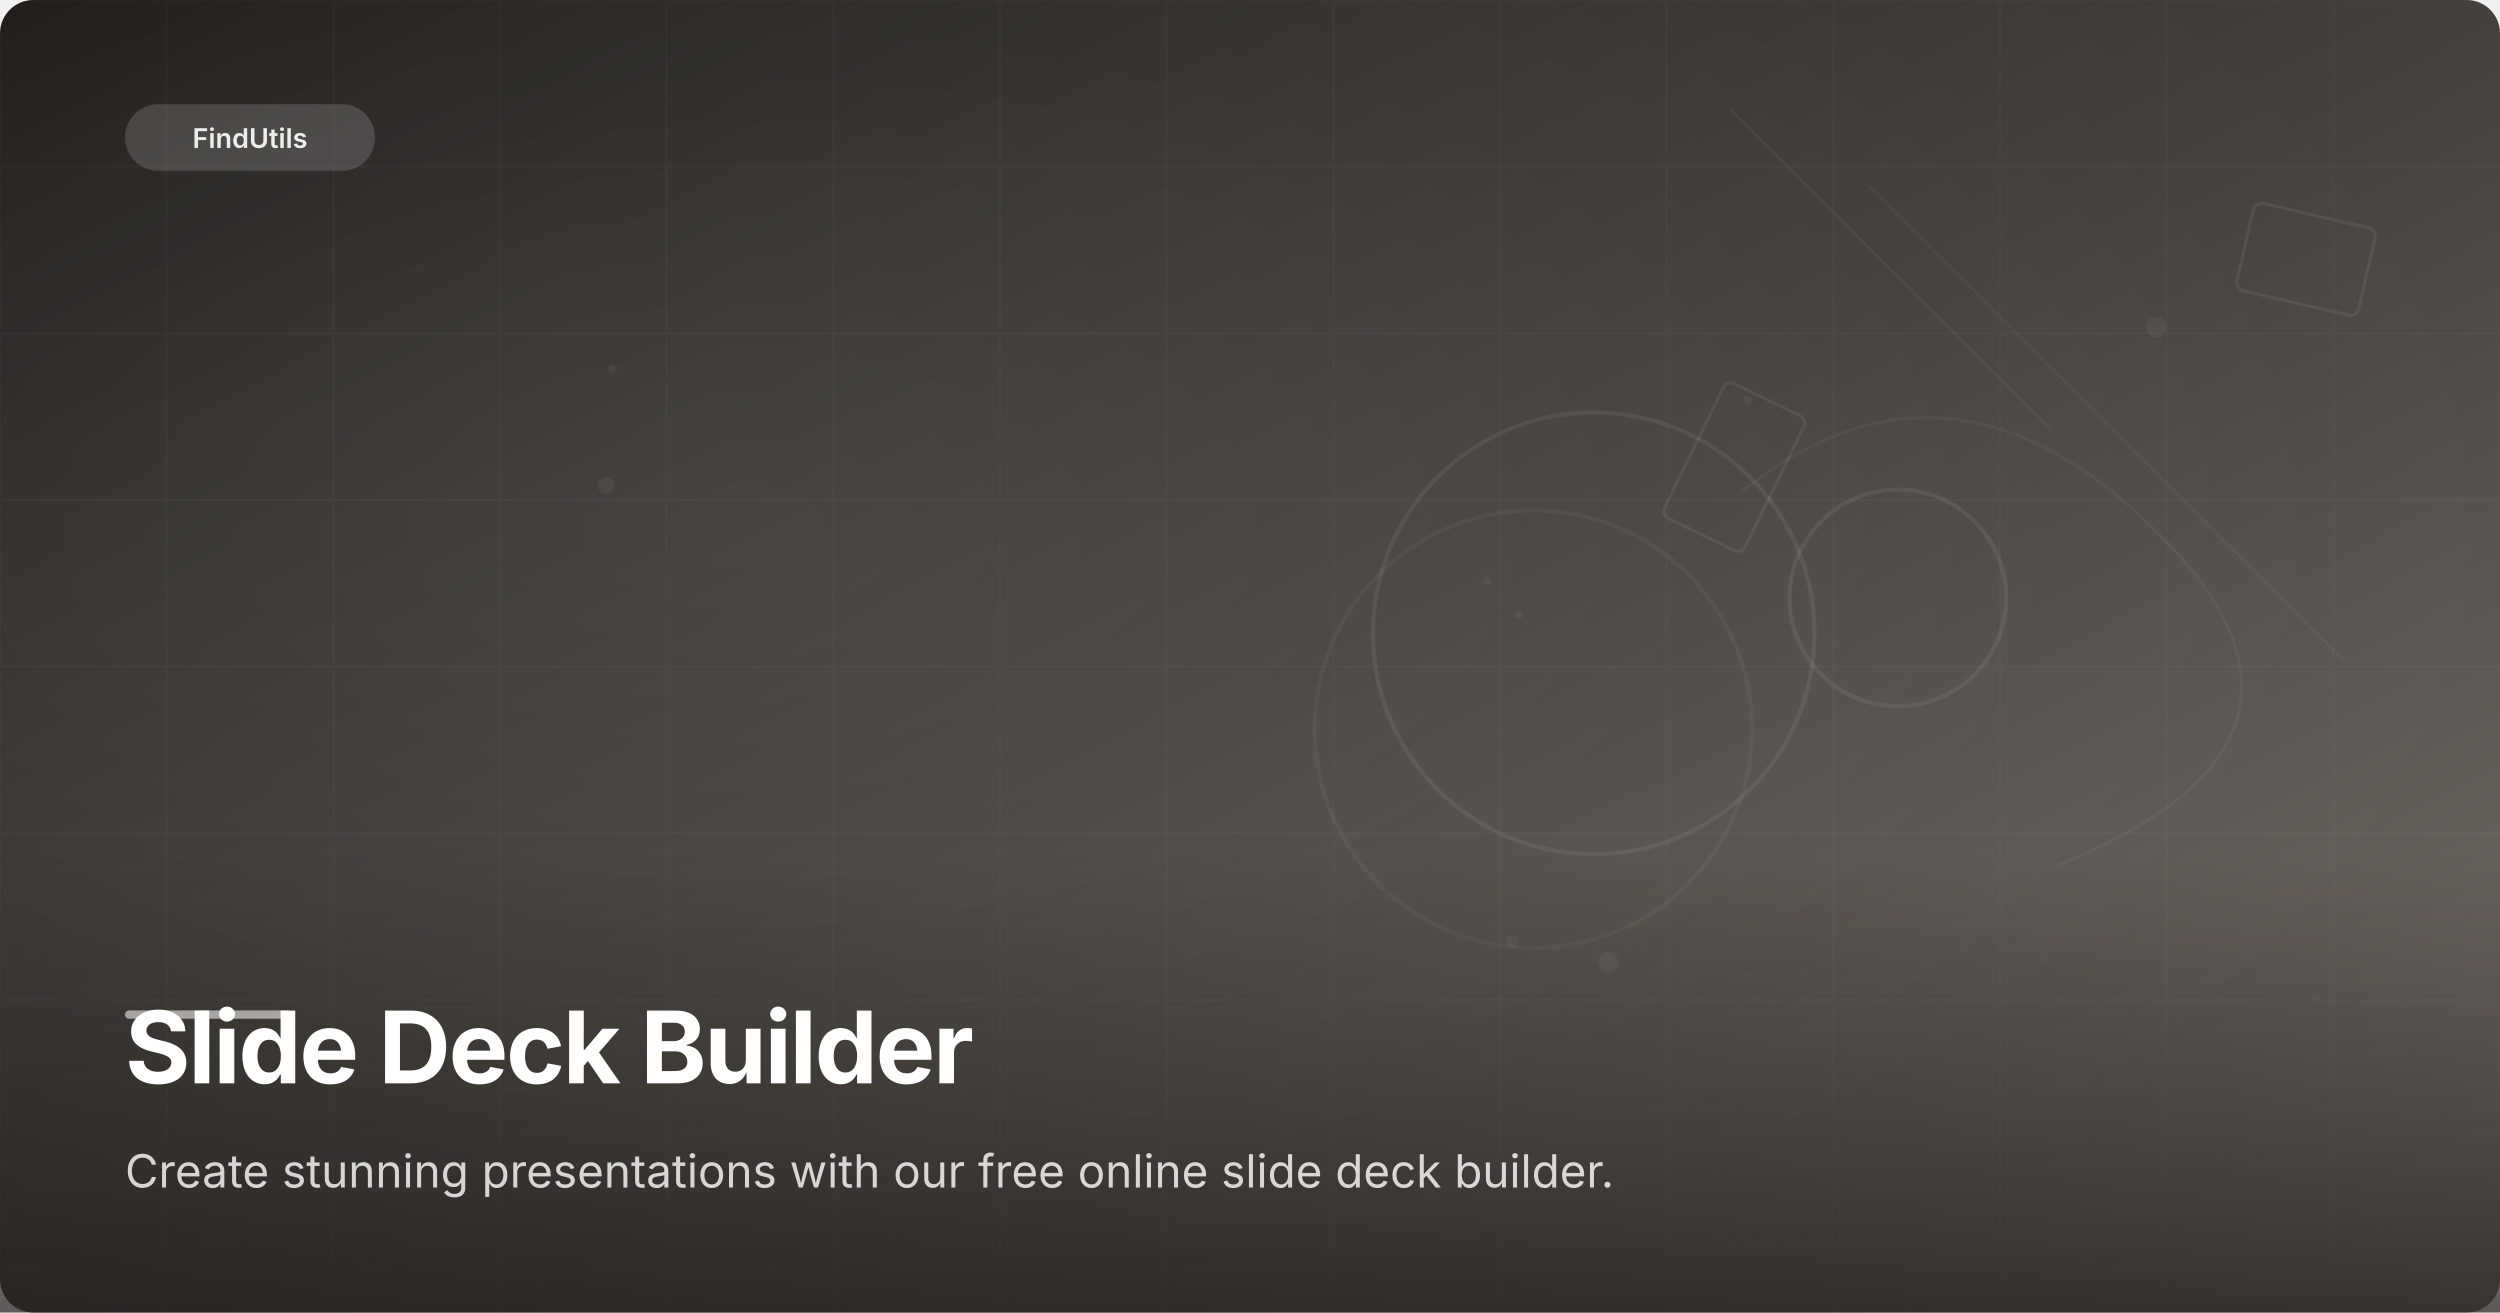
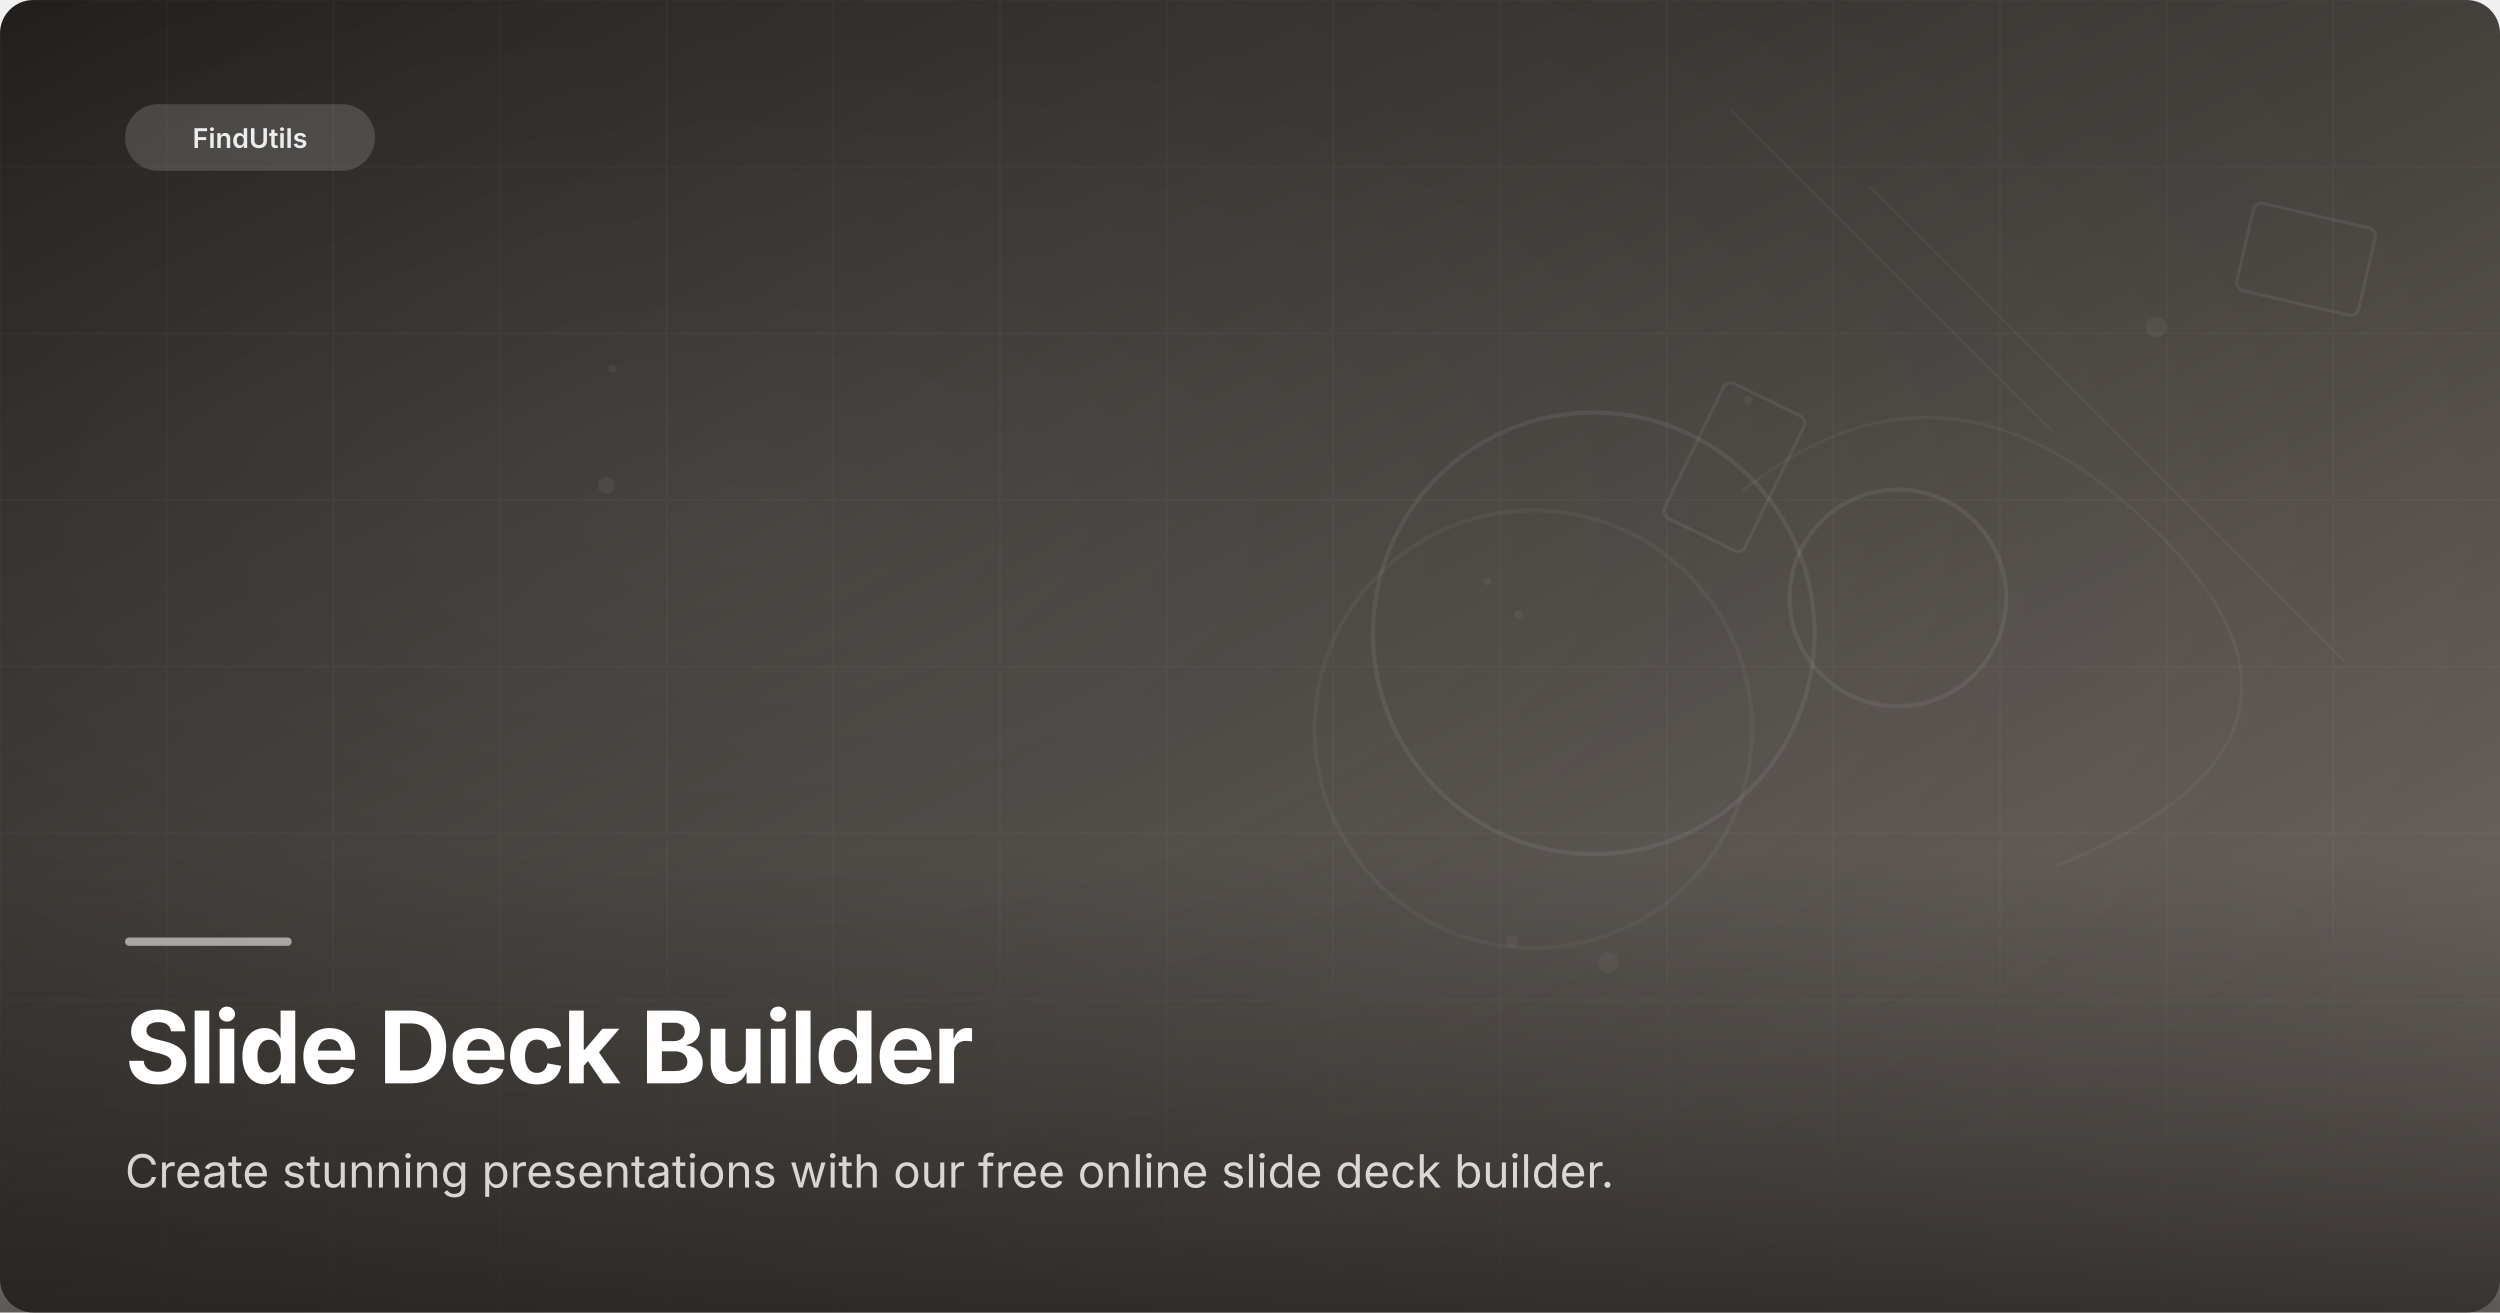
<svg xmlns="http://www.w3.org/2000/svg" width="1200" height="630" viewBox="0 0 1200 630">
  <defs>
    <linearGradient id="bg" x1="0%" y1="0%" x2="100%" y2="100%">
      <stop offset="0%" stop-color="#1c1917" />
      <stop offset="50%" stop-color="#44403c" />
      <stop offset="100%" stop-color="#78716c" />
    </linearGradient>
    <radialGradient id="glow" cx="30%" cy="40%" r="70%">
      <stop offset="0%" stop-color="white" stop-opacity="0.08" />
      <stop offset="100%" stop-color="white" stop-opacity="0" />
    </radialGradient>
    <linearGradient id="bottom-fade" x1="0%" y1="0%" x2="0%" y2="100%">
      <stop offset="0%" stop-color="#1c1917" stop-opacity="0" />
      <stop offset="100%" stop-color="#1c1917" stop-opacity="0.7" />
    </linearGradient>
  </defs>
  <rect width="1200" height="630" rx="16" fill="url(#bg)" />
  <rect width="1200" height="630" rx="16" fill="url(#glow)" />
  <g opacity="0.025">
    <line x1="0" y1="0" x2="0" y2="630" stroke="white" stroke-width="1" />
    <line x1="80" y1="0" x2="80" y2="630" stroke="white" stroke-width="1" />
    <line x1="160" y1="0" x2="160" y2="630" stroke="white" stroke-width="1" />
    <line x1="240" y1="0" x2="240" y2="630" stroke="white" stroke-width="1" />
    <line x1="320" y1="0" x2="320" y2="630" stroke="white" stroke-width="1" />
    <line x1="400" y1="0" x2="400" y2="630" stroke="white" stroke-width="1" />
    <line x1="480" y1="0" x2="480" y2="630" stroke="white" stroke-width="1" />
    <line x1="560" y1="0" x2="560" y2="630" stroke="white" stroke-width="1" />
    <line x1="640" y1="0" x2="640" y2="630" stroke="white" stroke-width="1" />
    <line x1="720" y1="0" x2="720" y2="630" stroke="white" stroke-width="1" />
    <line x1="800" y1="0" x2="800" y2="630" stroke="white" stroke-width="1" />
    <line x1="880" y1="0" x2="880" y2="630" stroke="white" stroke-width="1" />
    <line x1="960" y1="0" x2="960" y2="630" stroke="white" stroke-width="1" />
    <line x1="1040" y1="0" x2="1040" y2="630" stroke="white" stroke-width="1" />
    <line x1="1120" y1="0" x2="1120" y2="630" stroke="white" stroke-width="1" />
    <line x1="0" y1="0" x2="1200" y2="0" stroke="white" stroke-width="1" />
    <line x1="0" y1="80" x2="1200" y2="80" stroke="white" stroke-width="1" />
    <line x1="0" y1="160" x2="1200" y2="160" stroke="white" stroke-width="1" />
    <line x1="0" y1="240" x2="1200" y2="240" stroke="white" stroke-width="1" />
    <line x1="0" y1="320" x2="1200" y2="320" stroke="white" stroke-width="1" />
    <line x1="0" y1="400" x2="1200" y2="400" stroke="white" stroke-width="1" />
    <line x1="0" y1="480" x2="1200" y2="480" stroke="white" stroke-width="1" />
    <line x1="0" y1="560" x2="1200" y2="560" stroke="white" stroke-width="1" />
  </g>
  <g>
    <circle cx="911" cy="287" r="52" fill="none" stroke="white" stroke-width="2" opacity="0.07" />
    <circle cx="765" cy="304" r="106" fill="none" stroke="white" stroke-width="2" opacity="0.07" />
    <circle cx="736" cy="350" r="105" fill="none" stroke="white" stroke-width="2" opacity="0.04" />
    <rect x="811" y="188" width="43" height="72" rx="4" fill="none" stroke="white" stroke-width="1.5" opacity="0.07" transform="rotate(26, 832, 224)" />
    <rect x="1077" y="103" width="60" height="43" rx="4" fill="none" stroke="white" stroke-width="1.5" opacity="0.07" transform="rotate(13, 1107, 124)" />
    <circle cx="839" cy="192" r="2" fill="white" opacity="0.05" />
    <circle cx="1035" cy="157" r="5" fill="white" opacity="0.05" />
    <circle cx="726" cy="452" r="3" fill="white" opacity="0.05" />
    <circle cx="714" cy="279" r="2" fill="white" opacity="0.05" />
    <circle cx="291" cy="233" r="4" fill="white" opacity="0.05" />
    <circle cx="294" cy="177" r="2" fill="white" opacity="0.05" />
    <circle cx="772" cy="462" r="5" fill="white" opacity="0.05" />
    <circle cx="729" cy="295" r="2" fill="white" opacity="0.05" />
    <line x1="897" y1="89" x2="1125" y2="317" stroke="white" stroke-width="1" opacity="0.04" />
    <line x1="830" y1="52" x2="985" y2="207" stroke="white" stroke-width="1" opacity="0.04" />
    <path d="M836 236 Q936 156 1036 256 Q1136 356 986 416" fill="none" stroke="white" stroke-width="1.5" opacity="0.04" />
  </g>
  <rect y="410" width="1200" height="220" fill="url(#bottom-fade)" />
  <g transform="translate(60, 50)">
    <rect width="120" height="32" rx="16" fill="white" opacity="0.15" />
    <text x="60" y="21" text-anchor="middle" font-family="system-ui, -apple-system, sans-serif" font-size="13" font-weight="600" fill="white" opacity="0.9">FindUtils</text>
  </g>
-   <rect x="60" y="485" width="80" height="4" rx="2" fill="#d6d3d1" opacity="0.7" />
+   <rect x="60" y="450" width="80" height="4" rx="2" fill="#d6d3d1" opacity="0.7" />
  <text x="60" y="520" font-family="system-ui, -apple-system, sans-serif" font-size="48" font-weight="700" fill="white" letter-spacing="-1">
    Slide Deck Builder
  </text>
  <text x="60" y="570" font-family="system-ui, -apple-system, sans-serif" font-size="22" fill="white" opacity="0.8">
    Create stunning presentations with our free online slide deck builder.
  </text>
</svg>
